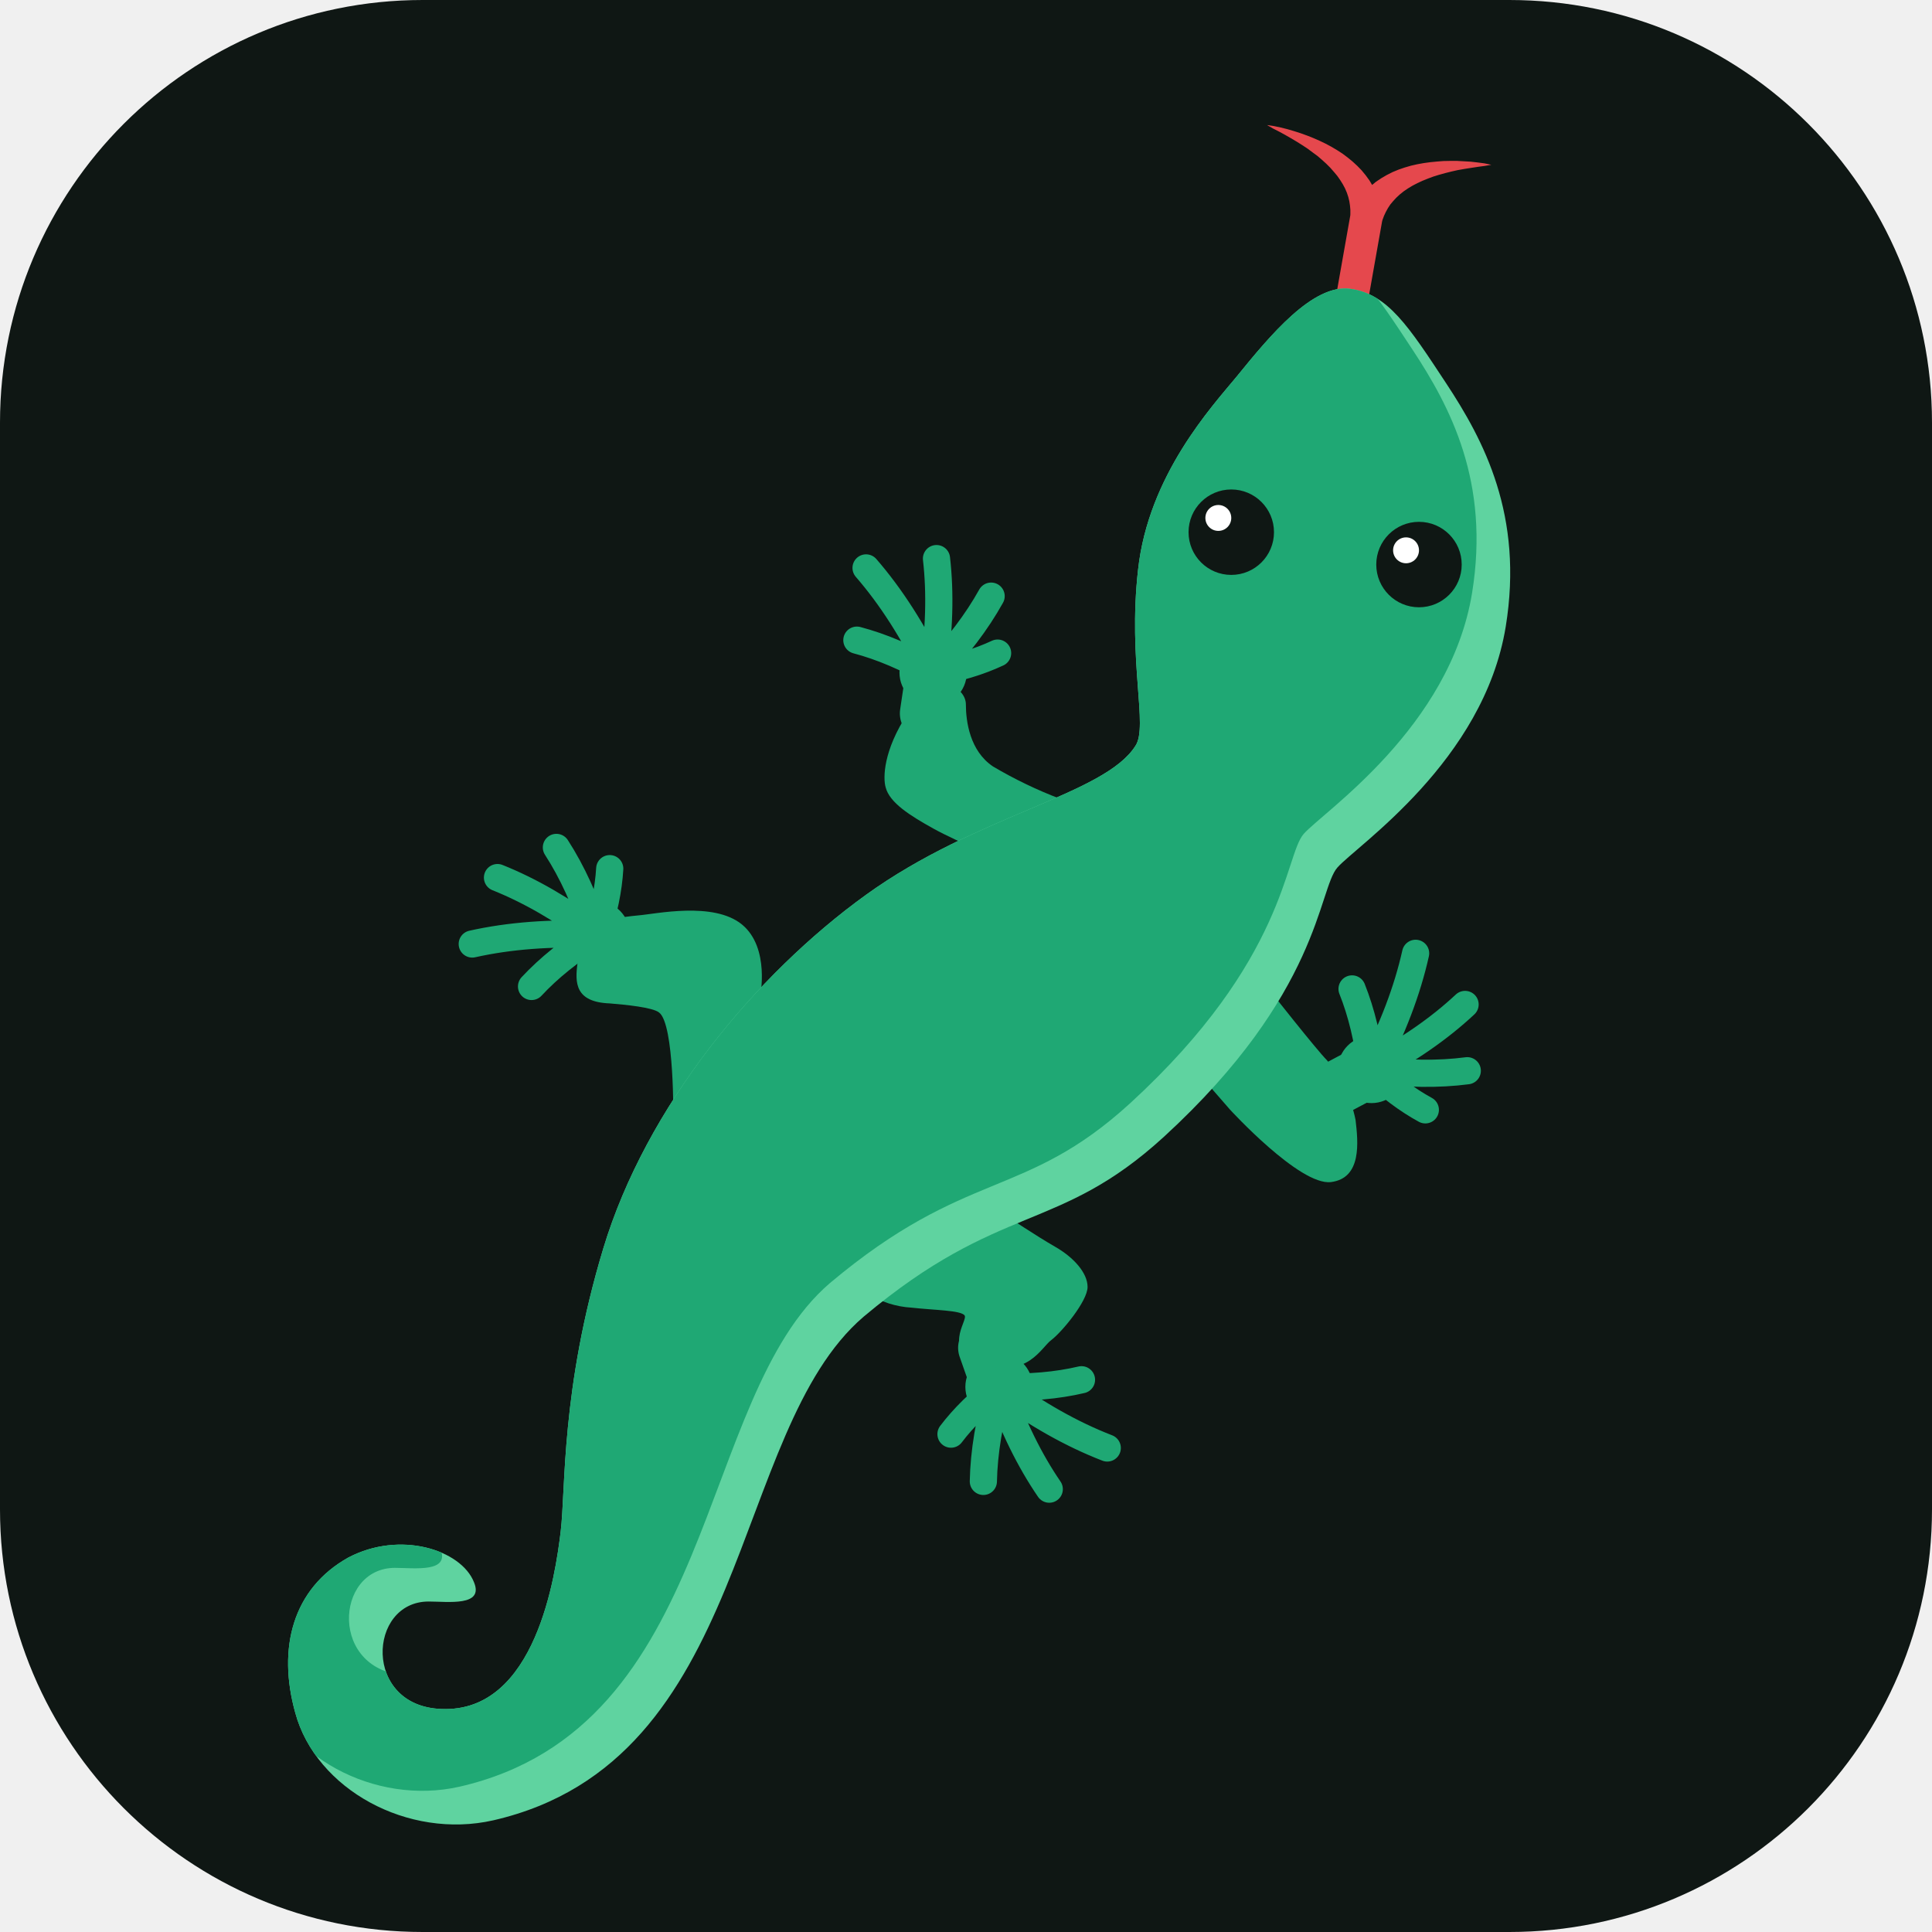
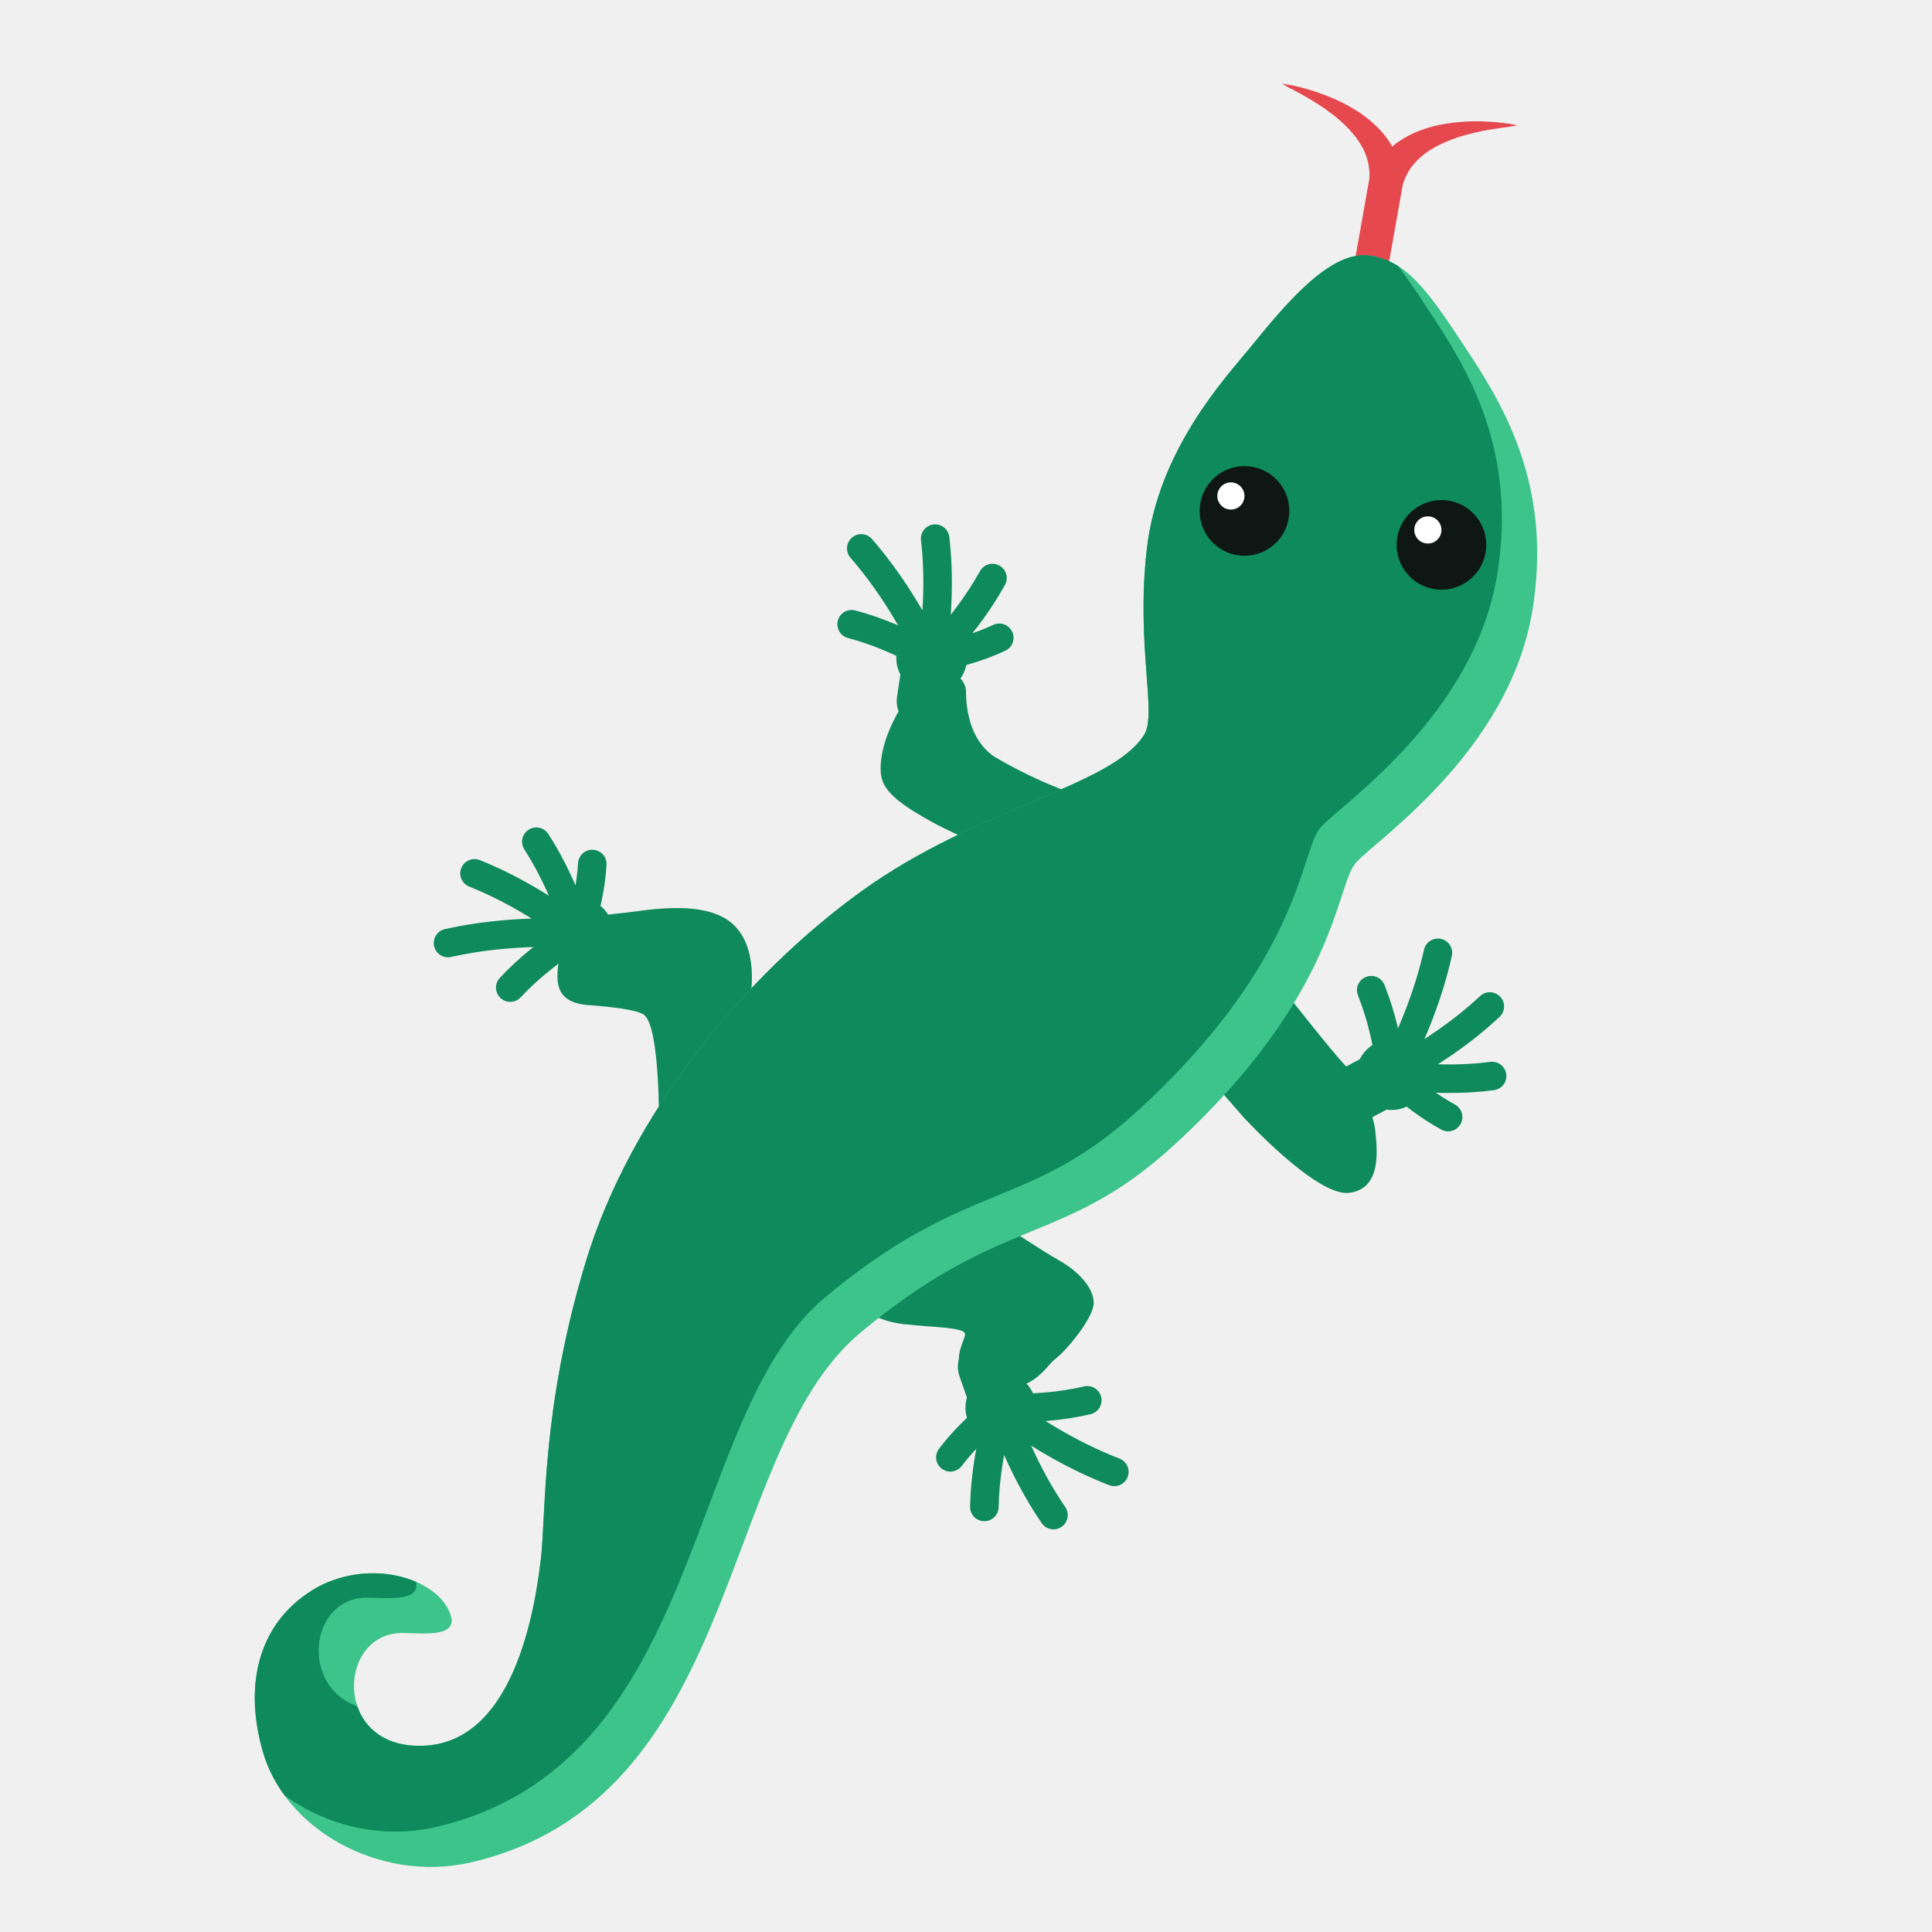
<svg xmlns="http://www.w3.org/2000/svg" viewBox="0 0 128 128" width="256" height="256">
-   <rect width="128" height="128" rx="28" fill="#0F1714" />
-   <g transform="translate(3 3) scale(0.953)">
-     <g transform="translate(64 64) scale(0.9) translate(-64 -57)">
-       <g transform="translate(128 0) scale(-1 1)">
-         <path d="M35.69 6.86L34.21 -1.51L31.75 -1.07L33.23 7.29ZM34.33 -0.66L34.30 -1.06L34.30 -1.40L34.33 -1.73L34.38 -2.06L34.46 -2.39L34.57 -2.72L34.71 -3.05L34.88 -3.37L35.08 -3.69L35.31 -4.02L35.57 -4.33L35.85 -4.65L36.16 -4.96L36.49 -5.26L36.84 -5.56L37.22 -5.84L37.61 -6.13L38.02 -6.40L38.45 -6.67L38.89 -6.93L39.34 -7.19L39.80 -7.44L40.27 -7.68L40.74 -7.95L40.74 -7.95L40.20 -7.87L39.68 -7.76L39.16 -7.63L38.65 -7.48L38.15 -7.32L37.65 -7.14L37.17 -6.95L36.69 -6.74L36.23 -6.52L35.78 -6.28L35.34 -6.02L34.92 -5.75L34.52 -5.45L34.14 -5.14L33.77 -4.80L33.43 -4.45L33.11 -4.06L32.82 -3.66L32.56 -3.22L32.34 -2.77L32.15 -2.28L32.00 -1.77L31.89 -1.24L31.83 -0.74ZM34.24 -1.17L34.02 -1.62L33.74 -2.08L33.42 -2.51L33.08 -2.90L32.71 -3.25L32.32 -3.57L31.90 -3.85L31.47 -4.10L31.03 -4.32L30.57 -4.51L30.10 -4.67L29.62 -4.81L29.14 -4.92L28.64 -5.01L28.13 -5.08L27.62 -5.13L27.11 -5.17L26.58 -5.18L26.06 -5.18L25.53 -5.15L25.00 -5.12L24.47 -5.06L23.94 -4.99L23.41 -4.88L23.41 -4.88L23.94 -4.79L24.46 -4.72L24.98 -4.64L25.49 -4.56L26.00 -4.47L26.49 -4.36L26.97 -4.24L27.44 -4.11L27.89 -3.97L28.32 -3.81L28.74 -3.64L29.13 -3.46L29.51 -3.26L29.86 -3.05L30.18 -2.83L30.48 -2.59L30.75 -2.34L30.99 -2.08L31.21 -1.82L31.40 -1.53L31.56 -1.24L31.70 -0.94L31.82 -0.62L31.92 -0.24Z" fill="#E5484D" />
-         <defs>
-           <clipPath id="scaly-icon-body">
-             <path d="M22.3,30.8C20.9,22.2,24,16.4,26.9,12s4.5-6.9,7.4-7.3s6.2,3.6,8.8,6.8c1.9,2.3,6.8,7.6,7.6,14.9c0.8,7.1-0.8,12.1,0.2,13.6c2.4,3.8,12.2,5.3,20.8,11.5s17,16.4,20.3,27.3s2.9,18.6,3.3,21.9s1.9,14,9.2,13.7c6.1-0.2,5.7-8.3,1-8.3c-1.5,0-4.3,0.4-3.5-1.5c1-2.5,5.7-4,9.7-1.9c4.3,2.4,5.5,7,4.1,12c-1.6,5.9-8.7,9.8-15.3,8.3c-20-4.6-18.2-30-28.6-38.9c-10.6-8.9-15-6.4-23.2-13.9C36.6,59.1,36.8,51.1,35.3,49.4S24,41.2,22.3,30.8z" />
-           </clipPath>
-         </defs>
-         <circle cx="66.53" cy="34.34" r="2.60" fill="#1FA874" />
-         <line x1="67.00" y1="37.50" x2="66.53" y2="34.34" stroke="#1FA874" stroke-width="4.20" stroke-linecap="round" />
-         <path d="M66.53 34.34Q63.71 33.85 61.55 32.84M66.53 34.34Q63.70 31.41 62.05 28.44M66.53 34.34Q65.81 29.55 66.27 25.54M66.53 34.34Q68.83 29.58 71.71 26.26M66.53 34.34Q69.58 32.59 72.42 31.84" fill="none" stroke="#1FA874" stroke-width="2.10" stroke-linecap="round" />
-         <circle cx="32.67" cy="65.00" r="2.60" fill="#1FA874" />
-         <line x1="35.50" y1="66.50" x2="32.67" y2="65.00" stroke="#1FA874" stroke-width="4.20" stroke-linecap="round" />
-         <path d="M32.67 65.00Q30.60 66.98 28.51 68.12M32.67 65.00Q28.64 65.54 25.27 65.10M32.67 65.00Q28.39 62.74 25.44 59.98M32.67 65.00Q30.22 60.33 29.26 56.03M32.67 65.00Q33.08 61.51 34.17 58.78" fill="none" stroke="#1FA874" stroke-width="2.10" stroke-linecap="round" />
-         <circle cx="92.56" cy="54.58" r="2.60" fill="#1FA874" />
-         <line x1="90.00" y1="56.50" x2="92.56" y2="54.58" stroke="#1FA874" stroke-width="4.20" stroke-linecap="round" />
-         <path d="M92.56 54.58Q91.65 51.87 91.51 49.49M92.56 54.58Q93.79 50.70 95.63 47.85M92.56 54.58Q96.43 51.68 100.18 50.18M92.56 54.58Q97.84 54.35 102.13 55.31M92.56 54.58Q95.55 56.44 97.55 58.59" fill="none" stroke="#1FA874" stroke-width="2.10" stroke-linecap="round" />
-         <circle cx="61.44" cy="89.52" r="2.60" fill="#1FA874" />
-         <line x1="62.50" y1="86.50" x2="61.44" y2="89.52" stroke="#1FA874" stroke-width="4.20" stroke-linecap="round" />
-         <path d="M61.44 89.52Q63.71 91.27 65.15 93.17M61.44 89.52Q62.58 93.43 62.65 96.82M61.44 89.52Q59.84 94.09 57.56 97.42M61.44 89.52Q57.19 92.65 53.08 94.24M61.44 89.52Q57.92 89.64 55.07 88.97" fill="none" stroke="#1FA874" stroke-width="2.10" stroke-linecap="round" />
-         <path d="M79.9,59.4c0,0-0.8-3.8,1.4-5.6s6.7-0.8,8-0.7c5.3,0.5,4.5,1.9,4.7,3.7c0.2,1.5,0.2,3-2.5,3.1c-1.2,0.1-3.3,0.3-3.8,0.7c-1.2,0.9-1.1,8.3-1.1,8.3l-8.1-8.5L79.9,59.4z" fill="#1FA874" />
-         <path d="M56.7,44.1c1.8-0.68,3.54-1.52,5.2-2.5c1.8-1.2,2.1-3.5,2.1-4.8s2.2-2.8,4.5,0.7c1.9,2.9,1.9,5,1.7,5.7c-0.3,1.2-1.9,2.2-3.7,3.2s-6.3,2.9-6.3,2.9L56.7,44.1z" fill="#1FA874" />
-         <path d="M40.6,58.8c0,0-3.7,4.7-4.5,5.5c-1.1,1.33-1.86,2.91-2.2,4.6c-0.2,1.7-0.5,4.5,1.9,4.8s7.8-5.6,7.8-5.6l2.7-3.1L40.6,58.8z" fill="#1FA874" />
-         <path d="M60.9,76.3c0,0-2.4,1.6-3.8,2.4s-2.5,2-2.5,3.1s2,3.5,2.8,4.1s1.8,2.9,5.2,1.9c3.4-1,1.2-3.4,1.5-3.8s2.3-0.4,4.1-0.6c1.21-0.07,2.38-0.45,3.4-1.1c0.3-0.4-10.2-6.4-10.2-6.4L60.9,76.3z" fill="#1FA874" />
-         <path d="M22.3,30.8C20.9,22.2,24,16.4,26.9,12s4.5-6.9,7.4-7.3s6.2,3.6,8.8,6.8c1.9,2.3,6.8,7.6,7.6,14.9c0.8,7.1-0.8,12.1,0.2,13.6c2.4,3.8,12.2,5.3,20.8,11.5s17,16.4,20.3,27.3s2.9,18.6,3.3,21.9s1.9,14,9.2,13.7c6.1-0.2,5.7-8.3,1-8.3c-1.5,0-4.3,0.4-3.5-1.5c1-2.5,5.7-4,9.7-1.9c4.3,2.4,5.5,7,4.1,12c-1.6,5.9-8.7,9.8-15.3,8.3c-20-4.6-18.2-30-28.6-38.9c-10.6-8.9-15-6.4-23.2-13.9C36.6,59.1,36.8,51.1,35.3,49.4S24,41.2,22.3,30.8z" fill="#5FD3A0" />
-         <g clip-path="url(#scaly-icon-body)">
-           <path d="M22.3,30.8C20.9,22.2,24,16.4,26.9,12s4.5-6.9,7.4-7.3s6.2,3.6,8.8,6.8c1.9,2.3,6.8,7.6,7.6,14.9c0.8,7.1-0.8,12.1,0.2,13.6c2.4,3.8,12.2,5.3,20.8,11.5s17,16.4,20.3,27.3s2.9,18.6,3.3,21.9s1.9,14,9.2,13.7c6.1-0.2,5.7-8.3,1-8.3c-1.5,0-4.3,0.4-3.5-1.5c1-2.5,5.7-4,9.7-1.9c4.3,2.4,5.5,7,4.1,12c-1.6,5.9-8.7,9.8-15.3,8.3c-20-4.6-18.2-30-28.6-38.9c-10.6-8.9-15-6.4-23.2-13.9C36.6,59.1,36.8,51.1,35.3,49.4S24,41.2,22.3,30.8z" fill="#1FA874" transform="translate(2.6 -2.6)" />
-         </g>
-         <circle cx="29.0" cy="26.0" r="3.3" fill="#0F1714" />
-         <circle cx="30.0" cy="24.9" r="1.0" fill="#fff" />
-         <circle cx="43.5" cy="23.5" r="3.3" fill="#0F1714" />
-         <circle cx="44.5" cy="22.4" r="1.0" fill="#fff" />
+   <g transform="translate(64 64) scale(0.9) translate(-64 -57)">
+     <g transform="translate(128 0) scale(-1 1)">
+       <path d="M35.69 6.86L34.21 -1.51L31.75 -1.07L33.23 7.29ZM34.33 -0.66L34.30 -1.06L34.30 -1.40L34.33 -1.73L34.38 -2.06L34.46 -2.39L34.57 -2.72L34.71 -3.05L34.88 -3.37L35.08 -3.69L35.31 -4.02L35.57 -4.33L35.85 -4.65L36.16 -4.96L36.49 -5.26L36.84 -5.56L37.22 -5.84L37.61 -6.13L38.02 -6.40L38.45 -6.67L38.89 -6.93L39.34 -7.19L39.80 -7.44L40.27 -7.68L40.74 -7.95L40.74 -7.95L40.20 -7.87L39.68 -7.76L39.16 -7.63L38.65 -7.48L38.15 -7.32L37.65 -7.14L37.17 -6.95L36.69 -6.74L36.23 -6.52L35.78 -6.28L35.34 -6.02L34.92 -5.75L34.52 -5.45L34.14 -5.14L33.77 -4.80L33.43 -4.45L33.11 -4.06L32.82 -3.66L32.56 -3.22L32.34 -2.77L32.15 -2.28L32.00 -1.77L31.89 -1.24L31.83 -0.74ZM34.24 -1.17L34.02 -1.62L33.74 -2.08L33.42 -2.51L33.08 -2.90L32.71 -3.25L32.32 -3.57L31.90 -3.85L31.47 -4.10L31.03 -4.32L30.57 -4.51L30.10 -4.67L29.62 -4.81L29.14 -4.92L28.64 -5.01L28.13 -5.08L27.62 -5.13L27.11 -5.17L26.58 -5.18L26.06 -5.18L25.53 -5.15L25.00 -5.12L24.47 -5.06L23.94 -4.99L23.41 -4.88L23.41 -4.88L23.94 -4.79L24.46 -4.72L24.98 -4.64L25.49 -4.56L26.00 -4.47L26.49 -4.36L26.97 -4.24L27.44 -4.11L27.89 -3.97L28.32 -3.81L28.74 -3.64L29.13 -3.46L29.51 -3.26L29.86 -3.05L30.18 -2.83L30.48 -2.59L30.75 -2.34L30.99 -2.08L31.21 -1.82L31.40 -1.53L31.56 -1.24L31.70 -0.94L31.82 -0.62L31.92 -0.24Z" fill="#E5484D" />
+       <defs>
+         <clipPath id="scaly-icon-body">
+           <path d="M22.3,30.8C20.9,22.2,24,16.4,26.9,12s4.5-6.9,7.4-7.3s6.2,3.6,8.8,6.8c1.9,2.3,6.8,7.6,7.6,14.9c0.8,7.1-0.8,12.1,0.2,13.6c2.4,3.8,12.2,5.3,20.8,11.5s17,16.4,20.3,27.3s2.9,18.6,3.3,21.9s1.9,14,9.2,13.7c6.1-0.2,5.7-8.3,1-8.3c-1.5,0-4.3,0.4-3.5-1.5c1-2.5,5.7-4,9.7-1.9c4.3,2.4,5.5,7,4.1,12c-1.6,5.9-8.7,9.8-15.3,8.3c-20-4.6-18.2-30-28.6-38.9c-10.6-8.9-15-6.4-23.2-13.9C36.6,59.1,36.8,51.1,35.3,49.4S24,41.2,22.3,30.8z" />
+         </clipPath>
+       </defs>
+       <circle cx="66.53" cy="34.34" r="2.60" fill="#0E8A5C" />
+       <line x1="67.00" y1="37.50" x2="66.53" y2="34.34" stroke="#0E8A5C" stroke-width="4.20" stroke-linecap="round" />
+       <path d="M66.53 34.34Q63.71 33.85 61.55 32.84M66.53 34.34Q63.70 31.41 62.05 28.44M66.53 34.34Q65.81 29.55 66.27 25.54M66.53 34.34Q68.83 29.58 71.71 26.26M66.53 34.34Q69.58 32.59 72.42 31.84" fill="none" stroke="#0E8A5C" stroke-width="2.10" stroke-linecap="round" />
+       <circle cx="32.67" cy="65.00" r="2.60" fill="#0E8A5C" />
+       <line x1="35.50" y1="66.50" x2="32.67" y2="65.00" stroke="#0E8A5C" stroke-width="4.20" stroke-linecap="round" />
+       <path d="M32.67 65.00Q30.60 66.98 28.51 68.12M32.67 65.00Q28.64 65.54 25.27 65.10M32.67 65.00Q28.39 62.74 25.44 59.98M32.67 65.00Q30.22 60.33 29.26 56.03M32.67 65.00Q33.08 61.51 34.17 58.78" fill="none" stroke="#0E8A5C" stroke-width="2.10" stroke-linecap="round" />
+       <circle cx="92.56" cy="54.58" r="2.60" fill="#0E8A5C" />
+       <line x1="90.00" y1="56.50" x2="92.56" y2="54.58" stroke="#0E8A5C" stroke-width="4.20" stroke-linecap="round" />
+       <path d="M92.56 54.58Q91.65 51.87 91.51 49.49M92.56 54.58Q93.79 50.70 95.63 47.85M92.56 54.58Q96.43 51.68 100.18 50.18M92.56 54.58Q97.84 54.35 102.13 55.31M92.56 54.58Q95.55 56.44 97.55 58.59" fill="none" stroke="#0E8A5C" stroke-width="2.10" stroke-linecap="round" />
+       <circle cx="61.44" cy="89.52" r="2.60" fill="#0E8A5C" />
+       <line x1="62.50" y1="86.50" x2="61.44" y2="89.52" stroke="#0E8A5C" stroke-width="4.20" stroke-linecap="round" />
+       <path d="M61.44 89.52Q63.71 91.27 65.15 93.17M61.44 89.52Q62.58 93.43 62.65 96.82M61.44 89.52Q59.84 94.09 57.56 97.42M61.44 89.52Q57.19 92.65 53.08 94.24M61.44 89.52Q57.92 89.64 55.07 88.97" fill="none" stroke="#0E8A5C" stroke-width="2.10" stroke-linecap="round" />
+       <path d="M79.9,59.4c0,0-0.8-3.8,1.4-5.6s6.7-0.8,8-0.7c5.3,0.5,4.5,1.9,4.7,3.7c0.2,1.5,0.2,3-2.5,3.1c-1.2,0.1-3.3,0.3-3.8,0.7c-1.2,0.9-1.1,8.3-1.1,8.3l-8.1-8.5L79.9,59.4z" fill="#0E8A5C" />
+       <path d="M56.7,44.1c1.8-0.68,3.54-1.52,5.2-2.5c1.8-1.2,2.1-3.5,2.1-4.8s2.2-2.8,4.5,0.7c1.9,2.9,1.9,5,1.7,5.7c-0.3,1.2-1.9,2.2-3.7,3.2s-6.3,2.9-6.3,2.9L56.7,44.1z" fill="#0E8A5C" />
+       <path d="M40.6,58.8c0,0-3.7,4.7-4.5,5.5c-1.1,1.33-1.86,2.91-2.2,4.6c-0.2,1.7-0.5,4.5,1.9,4.8s7.8-5.6,7.8-5.6l2.7-3.1L40.6,58.8z" fill="#0E8A5C" />
+       <path d="M60.9,76.3c0,0-2.4,1.6-3.8,2.4s-2.5,2-2.5,3.1s2,3.5,2.8,4.1s1.8,2.9,5.2,1.9c3.4-1,1.2-3.4,1.5-3.8s2.3-0.4,4.1-0.6c1.21-0.07,2.38-0.45,3.4-1.1c0.3-0.4-10.2-6.4-10.2-6.4L60.9,76.3z" fill="#0E8A5C" />
+       <path d="M22.3,30.8C20.9,22.2,24,16.4,26.9,12s4.5-6.9,7.4-7.3s6.2,3.6,8.8,6.8c1.9,2.3,6.8,7.6,7.6,14.9c0.8,7.1-0.8,12.1,0.2,13.6c2.4,3.8,12.2,5.3,20.8,11.5s17,16.4,20.3,27.3s2.9,18.6,3.3,21.9s1.9,14,9.2,13.7c6.1-0.2,5.7-8.3,1-8.3c-1.5,0-4.3,0.4-3.5-1.5c1-2.5,5.7-4,9.7-1.9c4.3,2.4,5.5,7,4.1,12c-1.6,5.9-8.7,9.8-15.3,8.3c-20-4.6-18.2-30-28.6-38.9c-10.6-8.9-15-6.4-23.2-13.9C36.6,59.1,36.8,51.1,35.3,49.4S24,41.2,22.3,30.8z" fill="#3CC48A" />
+       <g clip-path="url(#scaly-icon-body)">
+         <path d="M22.3,30.8C20.9,22.2,24,16.4,26.9,12s4.5-6.9,7.4-7.3s6.2,3.6,8.8,6.8c1.9,2.3,6.8,7.6,7.6,14.9c0.8,7.1-0.8,12.1,0.2,13.6c2.4,3.8,12.2,5.3,20.8,11.5s17,16.4,20.3,27.3s2.9,18.6,3.3,21.9s1.9,14,9.2,13.7c6.1-0.2,5.7-8.3,1-8.3c-1.5,0-4.3,0.4-3.5-1.5c1-2.5,5.7-4,9.7-1.9c4.3,2.4,5.5,7,4.1,12c-1.6,5.9-8.7,9.8-15.3,8.3c-20-4.6-18.2-30-28.6-38.9c-10.6-8.9-15-6.4-23.2-13.9C36.6,59.1,36.8,51.1,35.3,49.4S24,41.2,22.3,30.8z" fill="#0E8A5C" transform="translate(2.6 -2.6)" />
      </g>
+       <circle cx="29.0" cy="26.0" r="3.3" fill="#0F1714" />
+       <circle cx="30.0" cy="24.9" r="1.0" fill="#fff" />
+       <circle cx="43.5" cy="23.5" r="3.3" fill="#0F1714" />
+       <circle cx="44.5" cy="22.4" r="1.0" fill="#fff" />
    </g>
  </g>
</svg>
